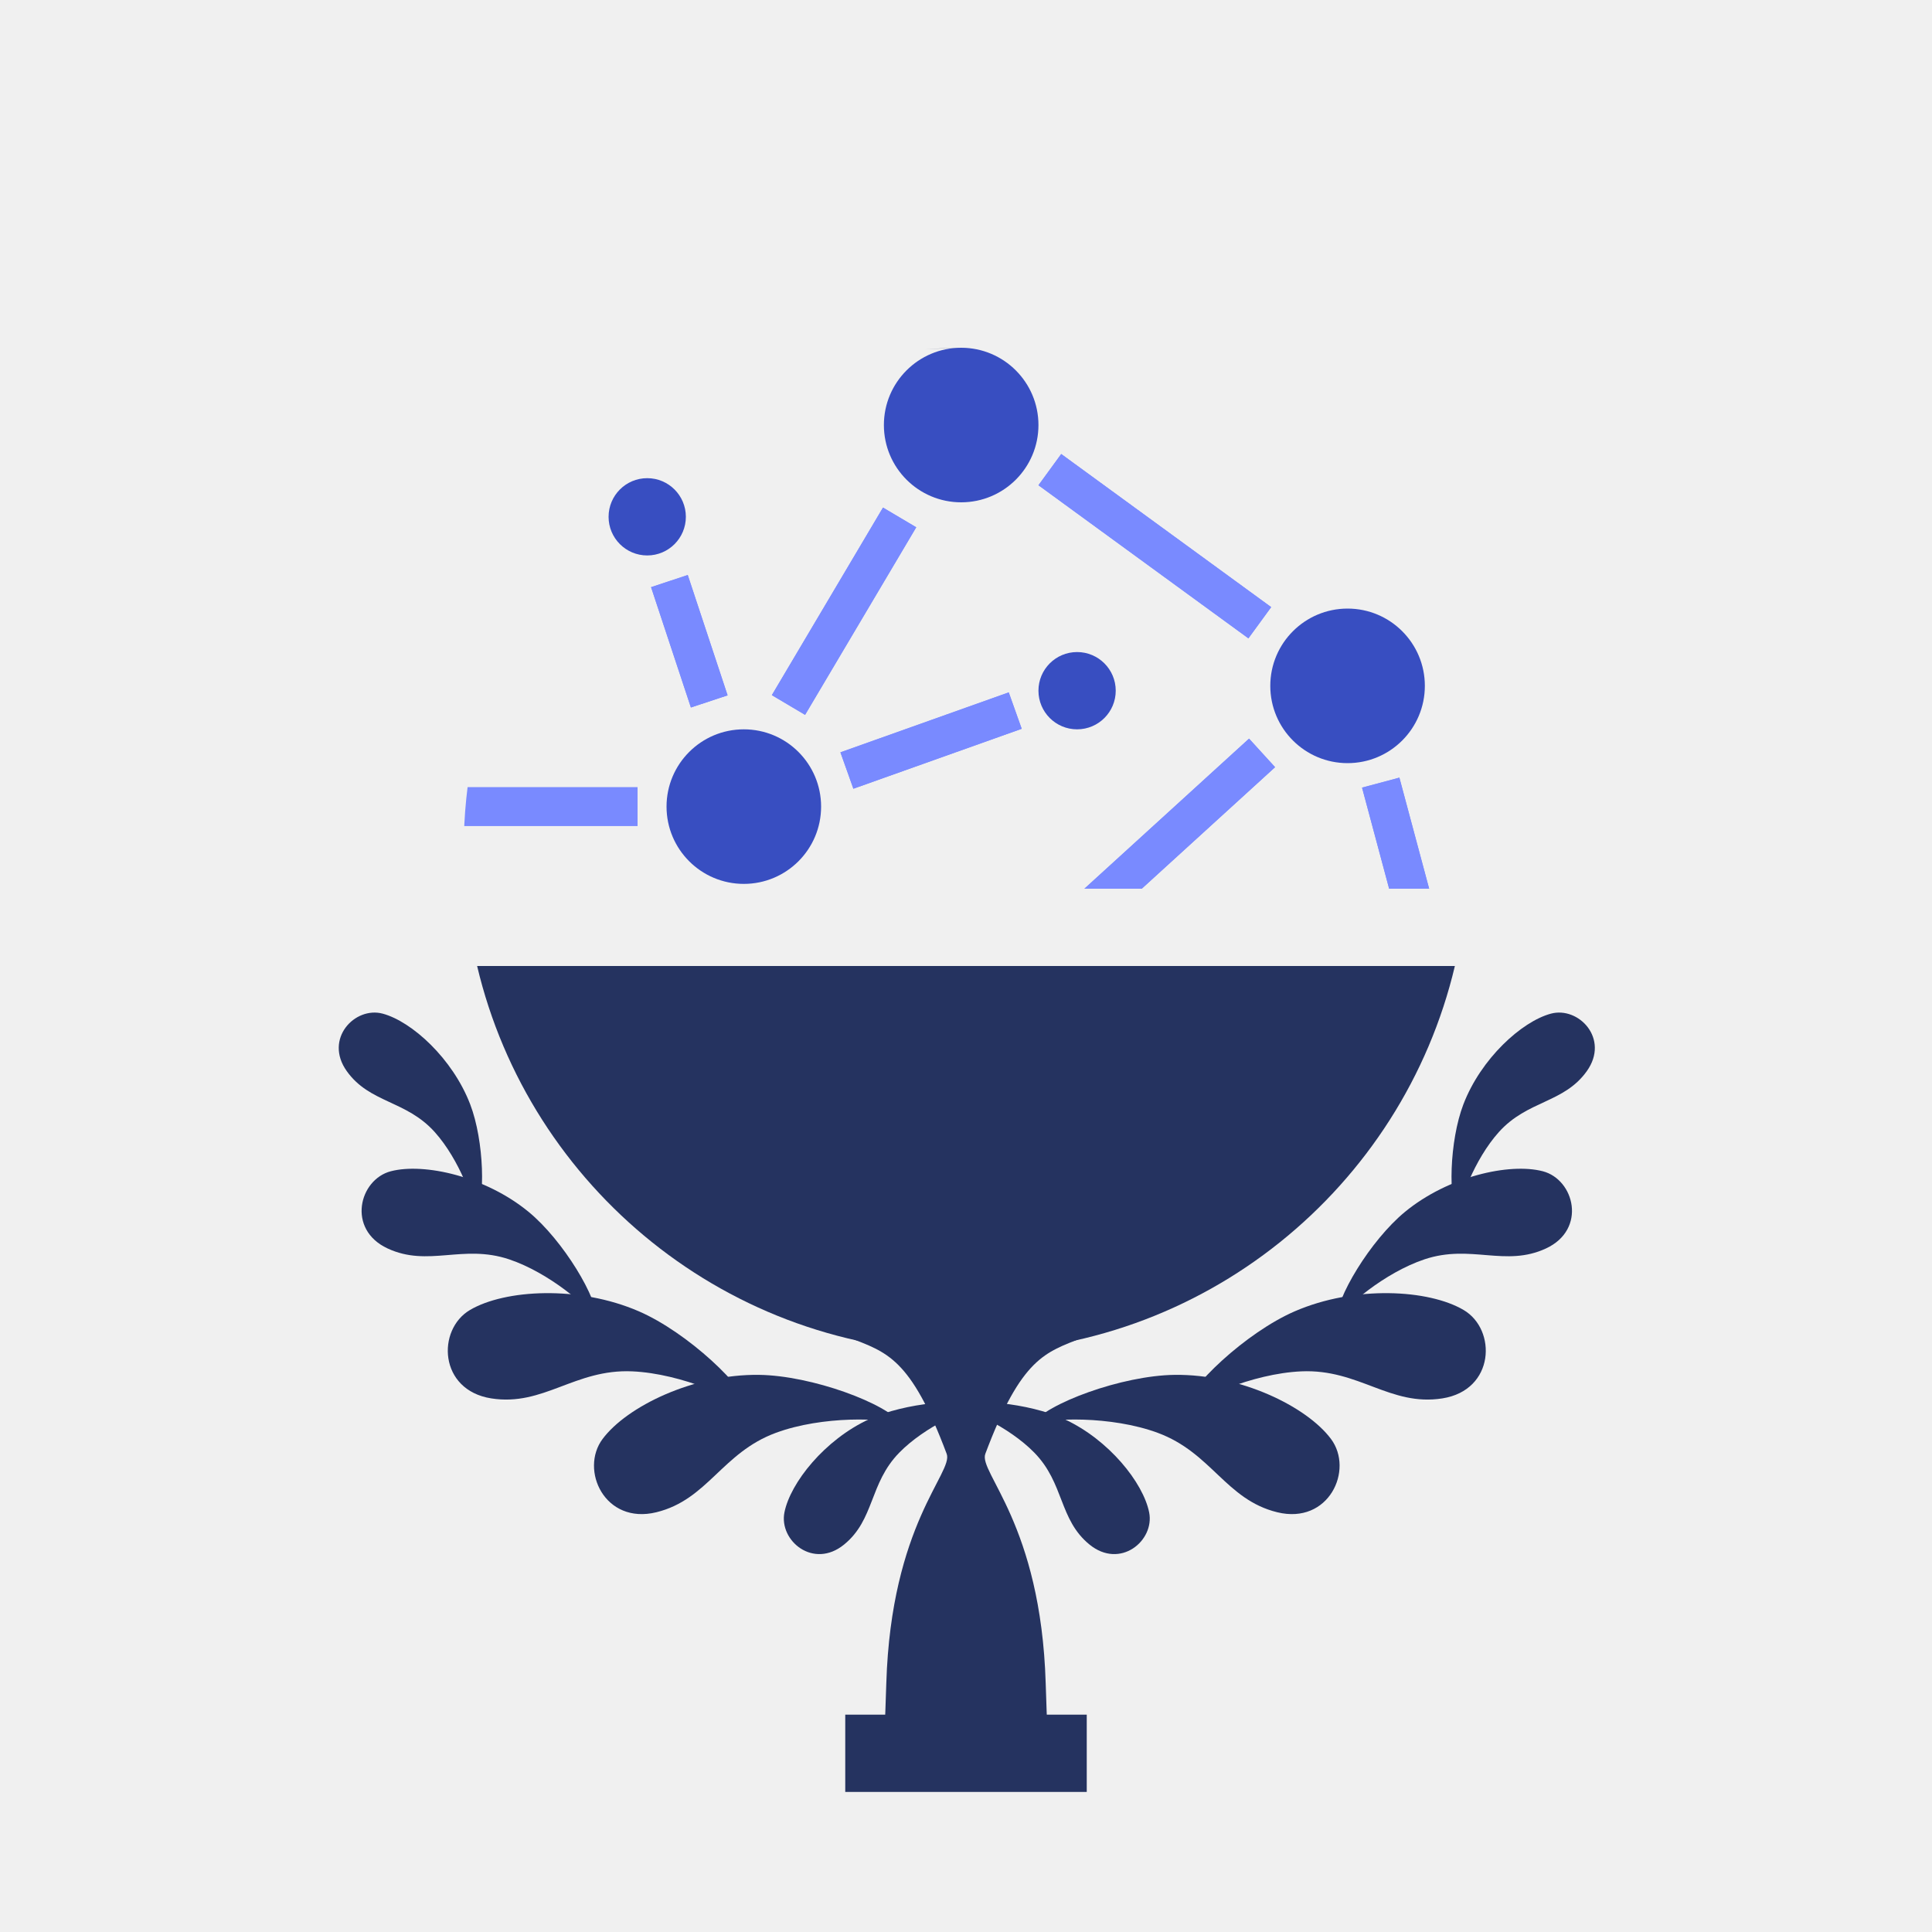
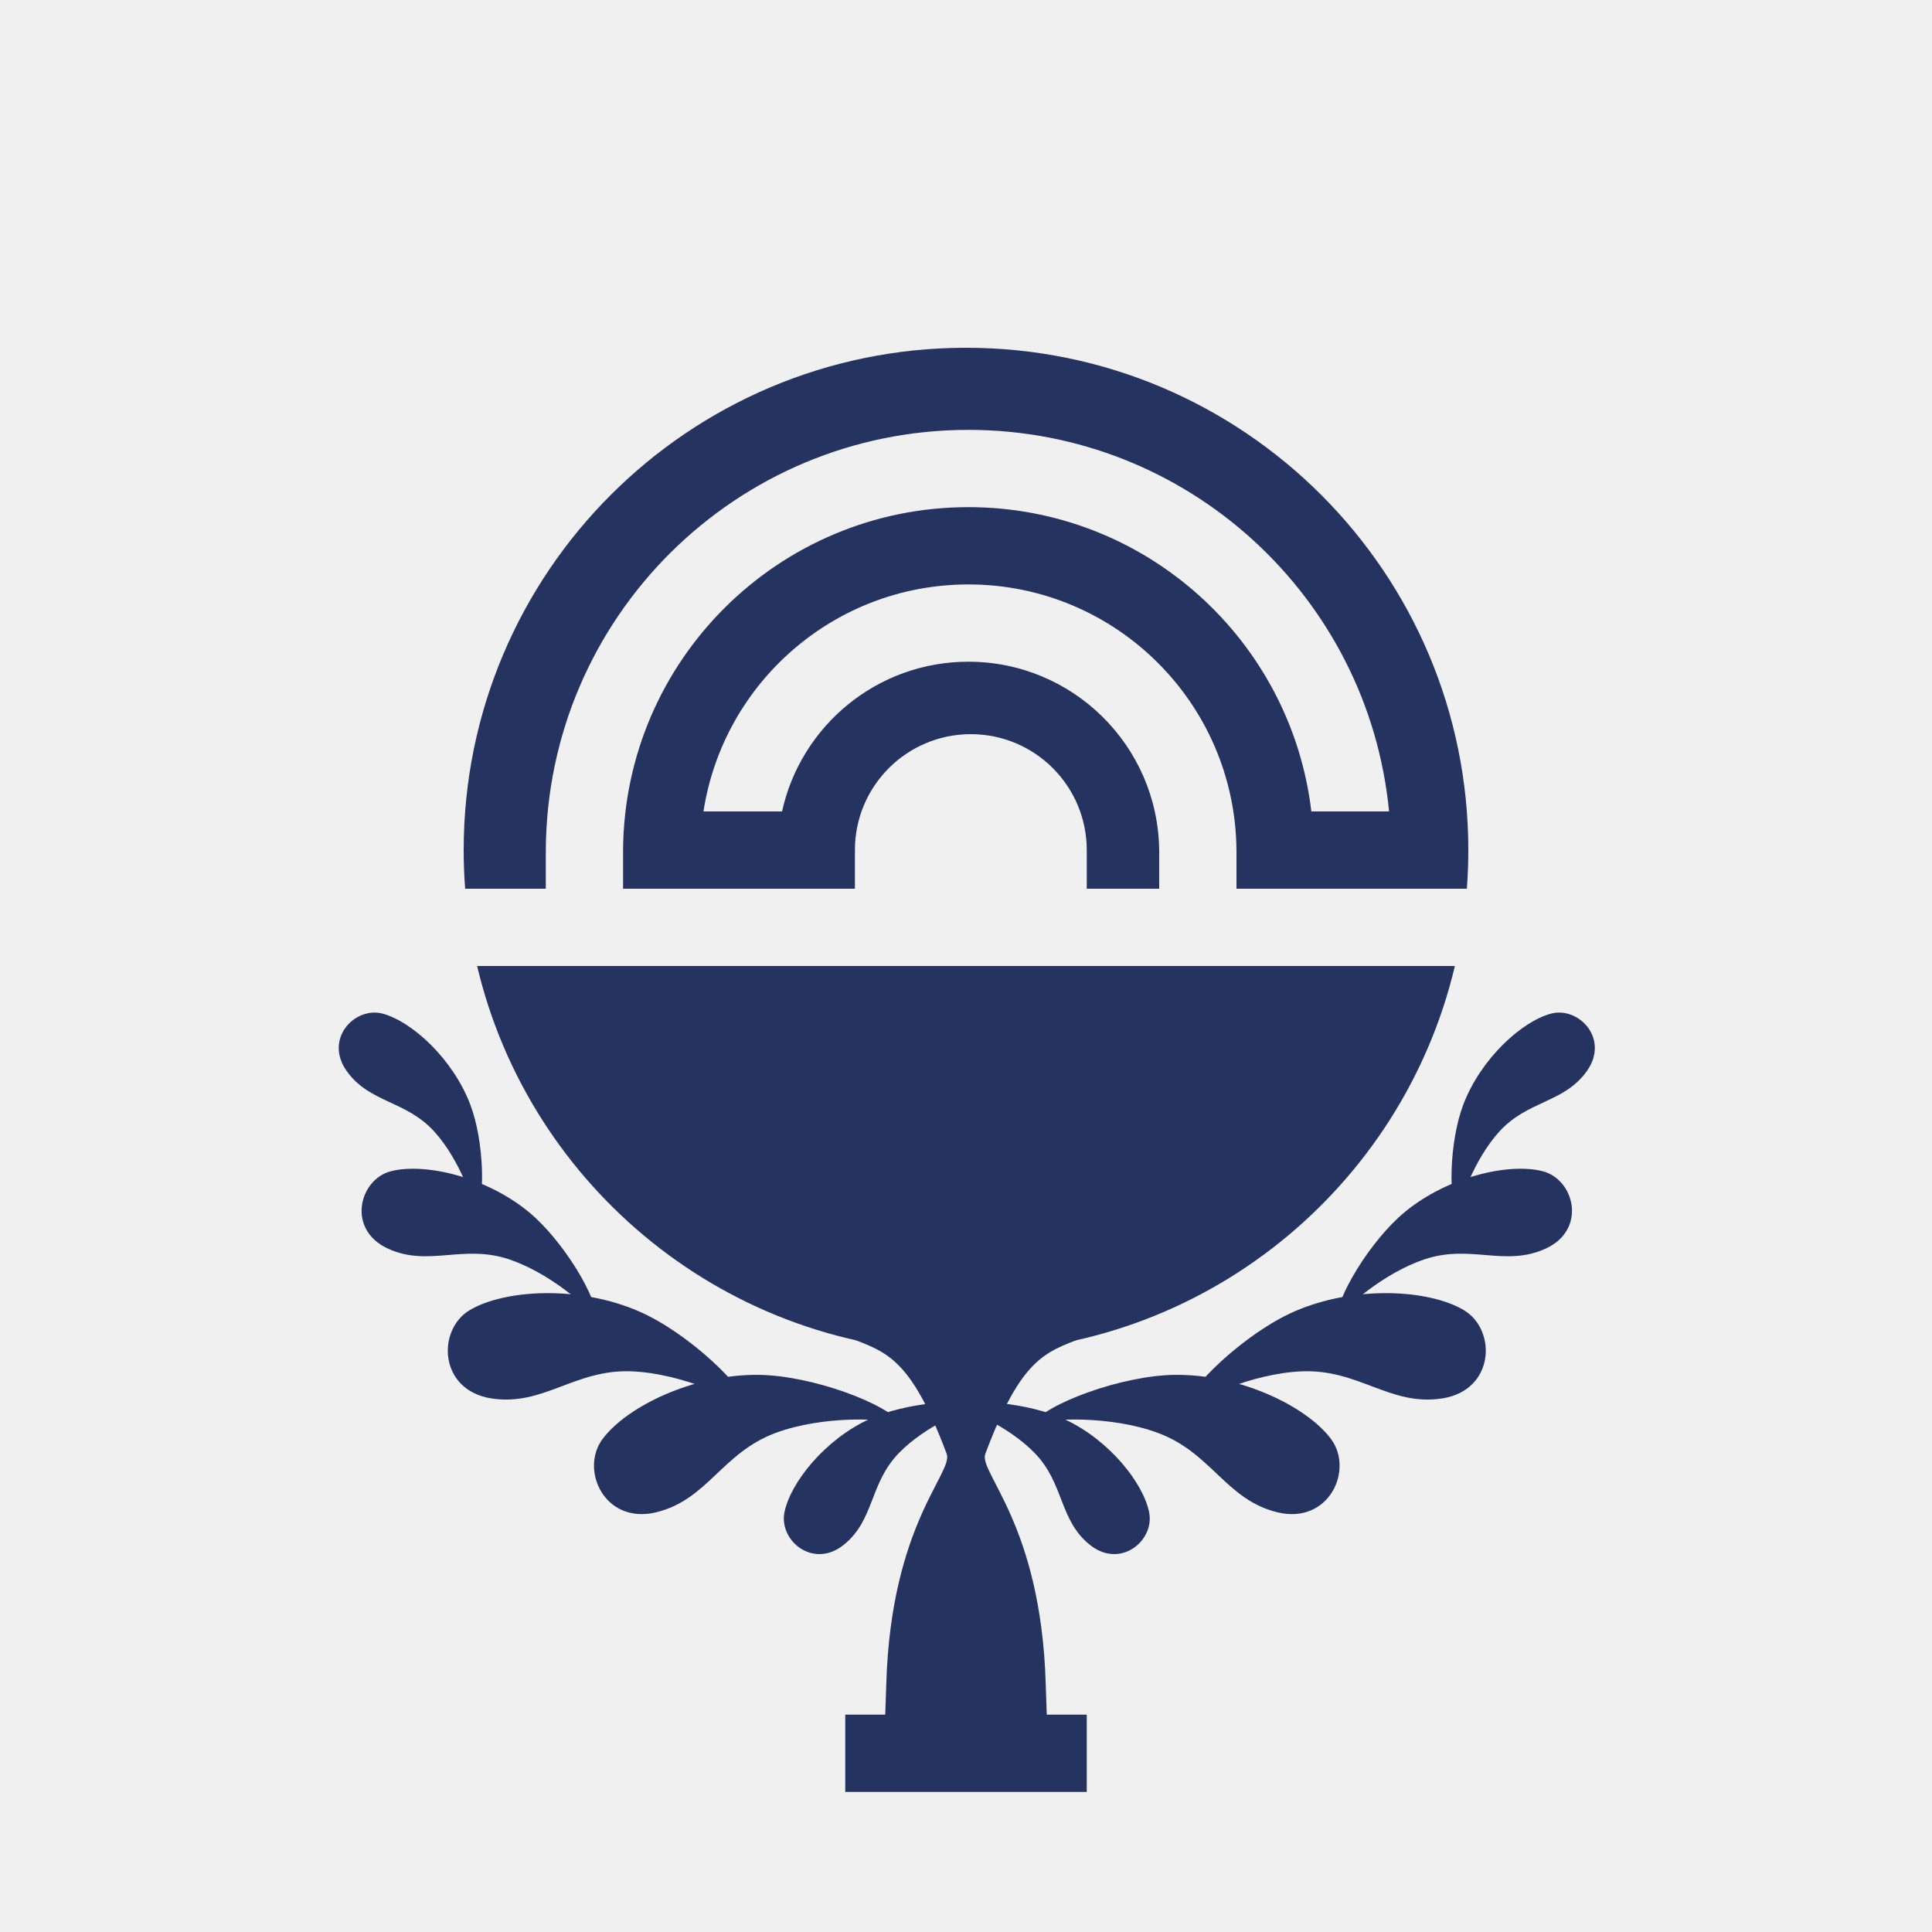
<svg xmlns="http://www.w3.org/2000/svg" width="400" height="400" viewBox="0 0 400 400" fill="none">
  <g clip-path="url(#clip0_101_23489)">
-     <path fill-rule="evenodd" clip-rule="evenodd" d="M200.619 72.002C200.413 72.001 200.206 72 200 72C197.153 72 194.332 72.114 191.542 72.339C194.488 72.131 197.513 72.017 200.619 72.002ZM200 280C150.823 280 109.618 245.867 98.783 200H301.217C290.383 245.867 249.177 280 200 280Z" fill="#253360" />
+     <path fill-rule="evenodd" clip-rule="evenodd" d="M303.697 184C303.898 181.36 304 178.692 304 176C304 118.562 257.438 72 200 72C142.562 72 96 118.562 96 176C96 178.692 96.102 181.36 96.303 184H113V176H113.001C113.271 127.905 152.342 89 200.5 89C245.957 89 283.318 123.664 287.592 168H271.5C267.297 132.518 237.112 105 200.5 105C161.178 105 129.271 136.742 129.002 176H129V184H136H145H161H170H177V176C177 162.745 187.745 152 201 152C214.255 152 225 162.745 225 176V184H240V176H239.997C239.729 154.415 222.148 137 200.5 137C181.603 137 165.805 150.27 161.917 168H145.647C149.738 141.383 172.738 121 200.5 121C230.985 121 255.729 145.578 255.998 176H256V184H262H272H288H296H303.697ZM98.783 200C109.618 245.867 150.823 280 200 280C249.177 280 290.382 245.867 301.217 200H98.783Z" fill="#253360" />
    <rect x="175" y="355" width="50" height="16" fill="#253360" />
    <path d="M196 301C188.5 281 183.5 280 176 277L201 270V360.5H183C183 360.5 183.211 358.035 183.5 348.5C184.5 315.5 197.448 304.861 196 301Z" fill="#253360" />
    <path d="M204 301C211.5 281 216.5 280 224 277L199 270V360.5H217C217 360.5 216.789 358.035 216.5 348.5C215.5 315.5 202.552 304.861 204 301Z" fill="#253360" />
-     <path d="M179.957 293.823C187.327 290.431 199.746 289.291 203.28 291.266C200.331 291.436 191.51 295.306 186.171 300.769C179.956 307.13 181.106 314.603 174.764 319.778C168.403 324.968 161.239 318.973 162.409 313.124C163.635 306.996 170.745 298.063 179.957 293.823Z" fill="#253360" />
-     <path d="M97.349 228.64C100.251 236.216 100.576 248.684 98.374 252.08C98.397 249.127 95.113 240.071 90.011 234.387C84.071 227.769 76.538 228.427 71.79 221.76C67.026 215.073 73.478 208.317 79.238 209.867C85.272 211.491 93.721 219.17 97.349 228.64Z" fill="#253360" />
-     <path d="M157.135 284.65C168.015 284.786 183.714 290.559 186.857 294.986C183.187 293.494 170.274 293.1 160.661 296.642C149.47 300.766 146.557 310.48 135.896 313.095C125.202 315.718 119.977 304.329 124.763 297.919C129.778 291.203 143.535 284.479 157.135 284.65Z" fill="#253360" />
+     <path d="M179.957 293.823C187.327 290.431 199.746 289.291 203.28 291.266C200.331 291.436 191.51 295.306 186.171 300.769C179.956 307.13 181.106 314.603 174.765 319.778C168.403 324.968 161.239 318.973 162.409 313.124C163.635 306.996 170.745 298.063 179.957 293.823Z" fill="#253360" />
+     <path d="M97.349 228.64C100.251 236.216 100.576 248.684 98.374 252.08C98.397 249.127 95.113 240.071 90.011 234.386C84.071 227.769 76.538 228.427 71.79 221.76C67.026 215.073 73.478 208.317 79.238 209.867C85.272 211.491 93.721 219.17 97.349 228.64Z" fill="#253360" />
+     <path d="M157.135 284.65C168.015 284.786 183.714 290.559 186.857 294.986C183.187 293.494 170.274 293.1 160.661 296.642C149.469 300.766 146.557 310.48 135.896 313.095C125.201 315.718 119.977 304.329 124.763 297.919C129.778 291.203 143.534 284.479 157.135 284.65Z" fill="#253360" />
    <path d="M132.285 271.501C142.266 275.834 154.511 287.229 155.698 292.526C152.89 289.731 141.134 284.374 130.899 283.924C118.983 283.399 112.541 291.232 101.698 289.521C90.821 287.804 90.407 275.281 97.3 271.22C104.521 266.966 119.808 266.084 132.285 271.501Z" fill="#253360" />
-     <path d="M109.445 250.906C116.587 256.782 123.926 268.957 123.656 273.563C122.016 270.622 113.664 263.495 105.406 260.732C95.793 257.516 88.697 262.409 80.238 258.474C71.752 254.527 74.344 244.197 80.926 242.492C87.822 240.705 100.518 243.561 109.445 250.906Z" fill="#253360" />
-     <path d="M220.372 293.823C213.002 290.431 200.583 289.291 197.049 291.266C199.998 291.436 208.819 295.306 214.158 300.769C220.373 307.13 219.223 314.603 225.564 319.778C231.925 324.968 239.09 318.973 237.92 313.124C236.694 306.996 229.584 298.063 220.372 293.823Z" fill="#253360" />
-     <path d="M302.98 228.64C300.078 236.216 299.753 248.684 301.954 252.08C301.931 249.127 305.215 240.071 310.318 234.387C316.258 227.769 323.791 228.427 328.539 221.76C333.302 215.073 326.851 208.317 321.091 209.867C315.056 211.491 306.608 219.17 302.98 228.64Z" fill="#253360" />
+     <path d="M109.445 250.906C116.586 256.782 123.926 268.957 123.656 273.563C122.016 270.622 113.664 263.495 105.406 260.732C95.793 257.516 88.697 262.409 80.238 258.474C71.752 254.527 74.344 244.197 80.926 242.492C87.821 240.705 100.518 243.561 109.445 250.906Z" fill="#253360" />
+     <path d="M220.372 293.823C213.002 290.431 200.582 289.291 197.049 291.266C199.998 291.436 208.819 295.306 214.158 300.769C220.372 307.13 219.223 314.603 225.564 319.778C231.925 324.968 239.09 318.973 237.92 313.124C236.694 306.996 229.584 298.063 220.372 293.823Z" fill="#253360" />
+     <path d="M302.98 228.64C300.078 236.216 299.753 248.684 301.954 252.08C301.931 249.127 305.215 240.071 310.318 234.386C316.258 227.769 323.791 228.427 328.539 221.76C333.302 215.073 326.851 208.317 321.091 209.867C315.056 211.491 306.608 219.17 302.98 228.64Z" fill="#253360" />
    <path d="M243.194 284.65C232.313 284.786 216.614 290.559 213.471 294.986C217.141 293.494 230.055 293.1 239.668 296.642C250.859 300.766 253.772 310.48 264.433 313.095C275.127 315.718 280.352 304.329 275.565 297.919C270.551 291.203 256.794 284.479 243.194 284.65Z" fill="#253360" />
-     <path d="M268.044 271.501C258.063 275.834 245.818 287.229 244.631 292.526C247.438 289.731 259.195 284.374 269.43 283.924C281.345 283.399 287.788 291.232 298.631 289.521C309.507 287.804 309.922 275.281 303.029 271.22C295.807 266.966 280.521 266.084 268.044 271.501Z" fill="#253360" />
-     <path d="M290.884 250.906C283.742 256.782 276.403 268.957 276.672 273.563C278.312 270.622 286.665 263.495 294.922 260.732C304.536 257.516 311.632 262.409 320.091 258.474C328.576 254.527 325.985 244.197 319.403 242.492C312.507 240.705 299.811 243.561 290.884 250.906Z" fill="#253360" />
-     <circle cx="199" cy="88" r="16" fill="#384EC1" />
-     <circle cx="154" cy="167" r="16" fill="#384EC1" />
-     <circle cx="134" cy="107" r="8" fill="#384EC1" />
-     <circle cx="223" cy="143" r="8" fill="#384EC1" />
-     <circle cx="279" cy="142" r="16" fill="#384EC1" />
-     <mask id="mask0_101_23489" style="mask-type:alpha" maskUnits="userSpaceOnUse" x="96" y="72" width="208" height="112">
-       <path fill-rule="evenodd" clip-rule="evenodd" d="M303.697 184C303.898 181.36 304 178.692 304 176C304 118.562 257.438 72 200 72C142.562 72 96 118.562 96 176C96 178.692 96.102 181.36 96.303 184H303.697Z" fill="#D9D9D9" />
-     </mask>
-     <g mask="url(#mask0_101_23489)">
-       <path fill-rule="evenodd" clip-rule="evenodd" d="M219.714 94L263.183 125.698L258.47 132.162L215 100.464L219.714 94ZM174 155.761L208.849 143.351L211.533 150.887L176.684 163.297L174 155.761ZM166.684 148.002L189.696 109.169L182.814 105.09L159.802 143.924L166.684 148.002ZM142.391 119.05L150.64 143.965L143.045 146.479L134.797 121.565L142.391 119.05ZM224.019 195.27L263.992 158.837L258.603 152.925L218.63 189.357L224.019 195.27ZM289.727 161L297.976 191.785L290.249 193.856L282 163.071L289.727 161ZM132 163H90V171H132V163Z" fill="#798AFF" />
-       <path fill-rule="evenodd" clip-rule="evenodd" d="M219.714 94L263.183 125.698L258.47 132.162L215 100.464L219.714 94ZM174 155.761L208.849 143.351L211.533 150.887L176.684 163.297L174 155.761ZM166.684 148.002L189.696 109.169L182.814 105.09L159.802 143.924L166.684 148.002ZM142.391 119.05L150.64 143.965L143.045 146.479L134.797 121.565L142.391 119.05ZM224.019 195.27L263.992 158.837L258.603 152.925L218.63 189.357L224.019 195.27ZM289.727 161L297.976 191.785L290.249 193.856L282 163.071L289.727 161ZM132 163H90V171H132V163Z" fill="#798AFF" />
-     </g>
+     <path d="M268.044 271.501C258.063 275.834 245.818 287.229 244.631 292.526C247.438 289.731 259.195 284.374 269.43 283.924C281.345 283.399 287.788 291.232 298.631 289.521C309.507 287.804 309.921 275.281 303.029 271.22C295.807 266.966 280.52 266.084 268.044 271.501Z" fill="#253360" />
+     <path d="M290.884 250.906C283.742 256.782 276.402 268.957 276.672 273.563C278.312 270.622 286.665 263.495 294.922 260.732C304.535 257.516 311.632 262.409 320.091 258.474C328.576 254.527 325.985 244.197 319.403 242.492C312.507 240.705 299.811 243.561 290.884 250.906Z" fill="#253360" />
  </g>
  <defs>
    <clipPath id="clip0_101_23489">
      <rect width="400" height="400" fill="white" />
    </clipPath>
  </defs>
</svg>
